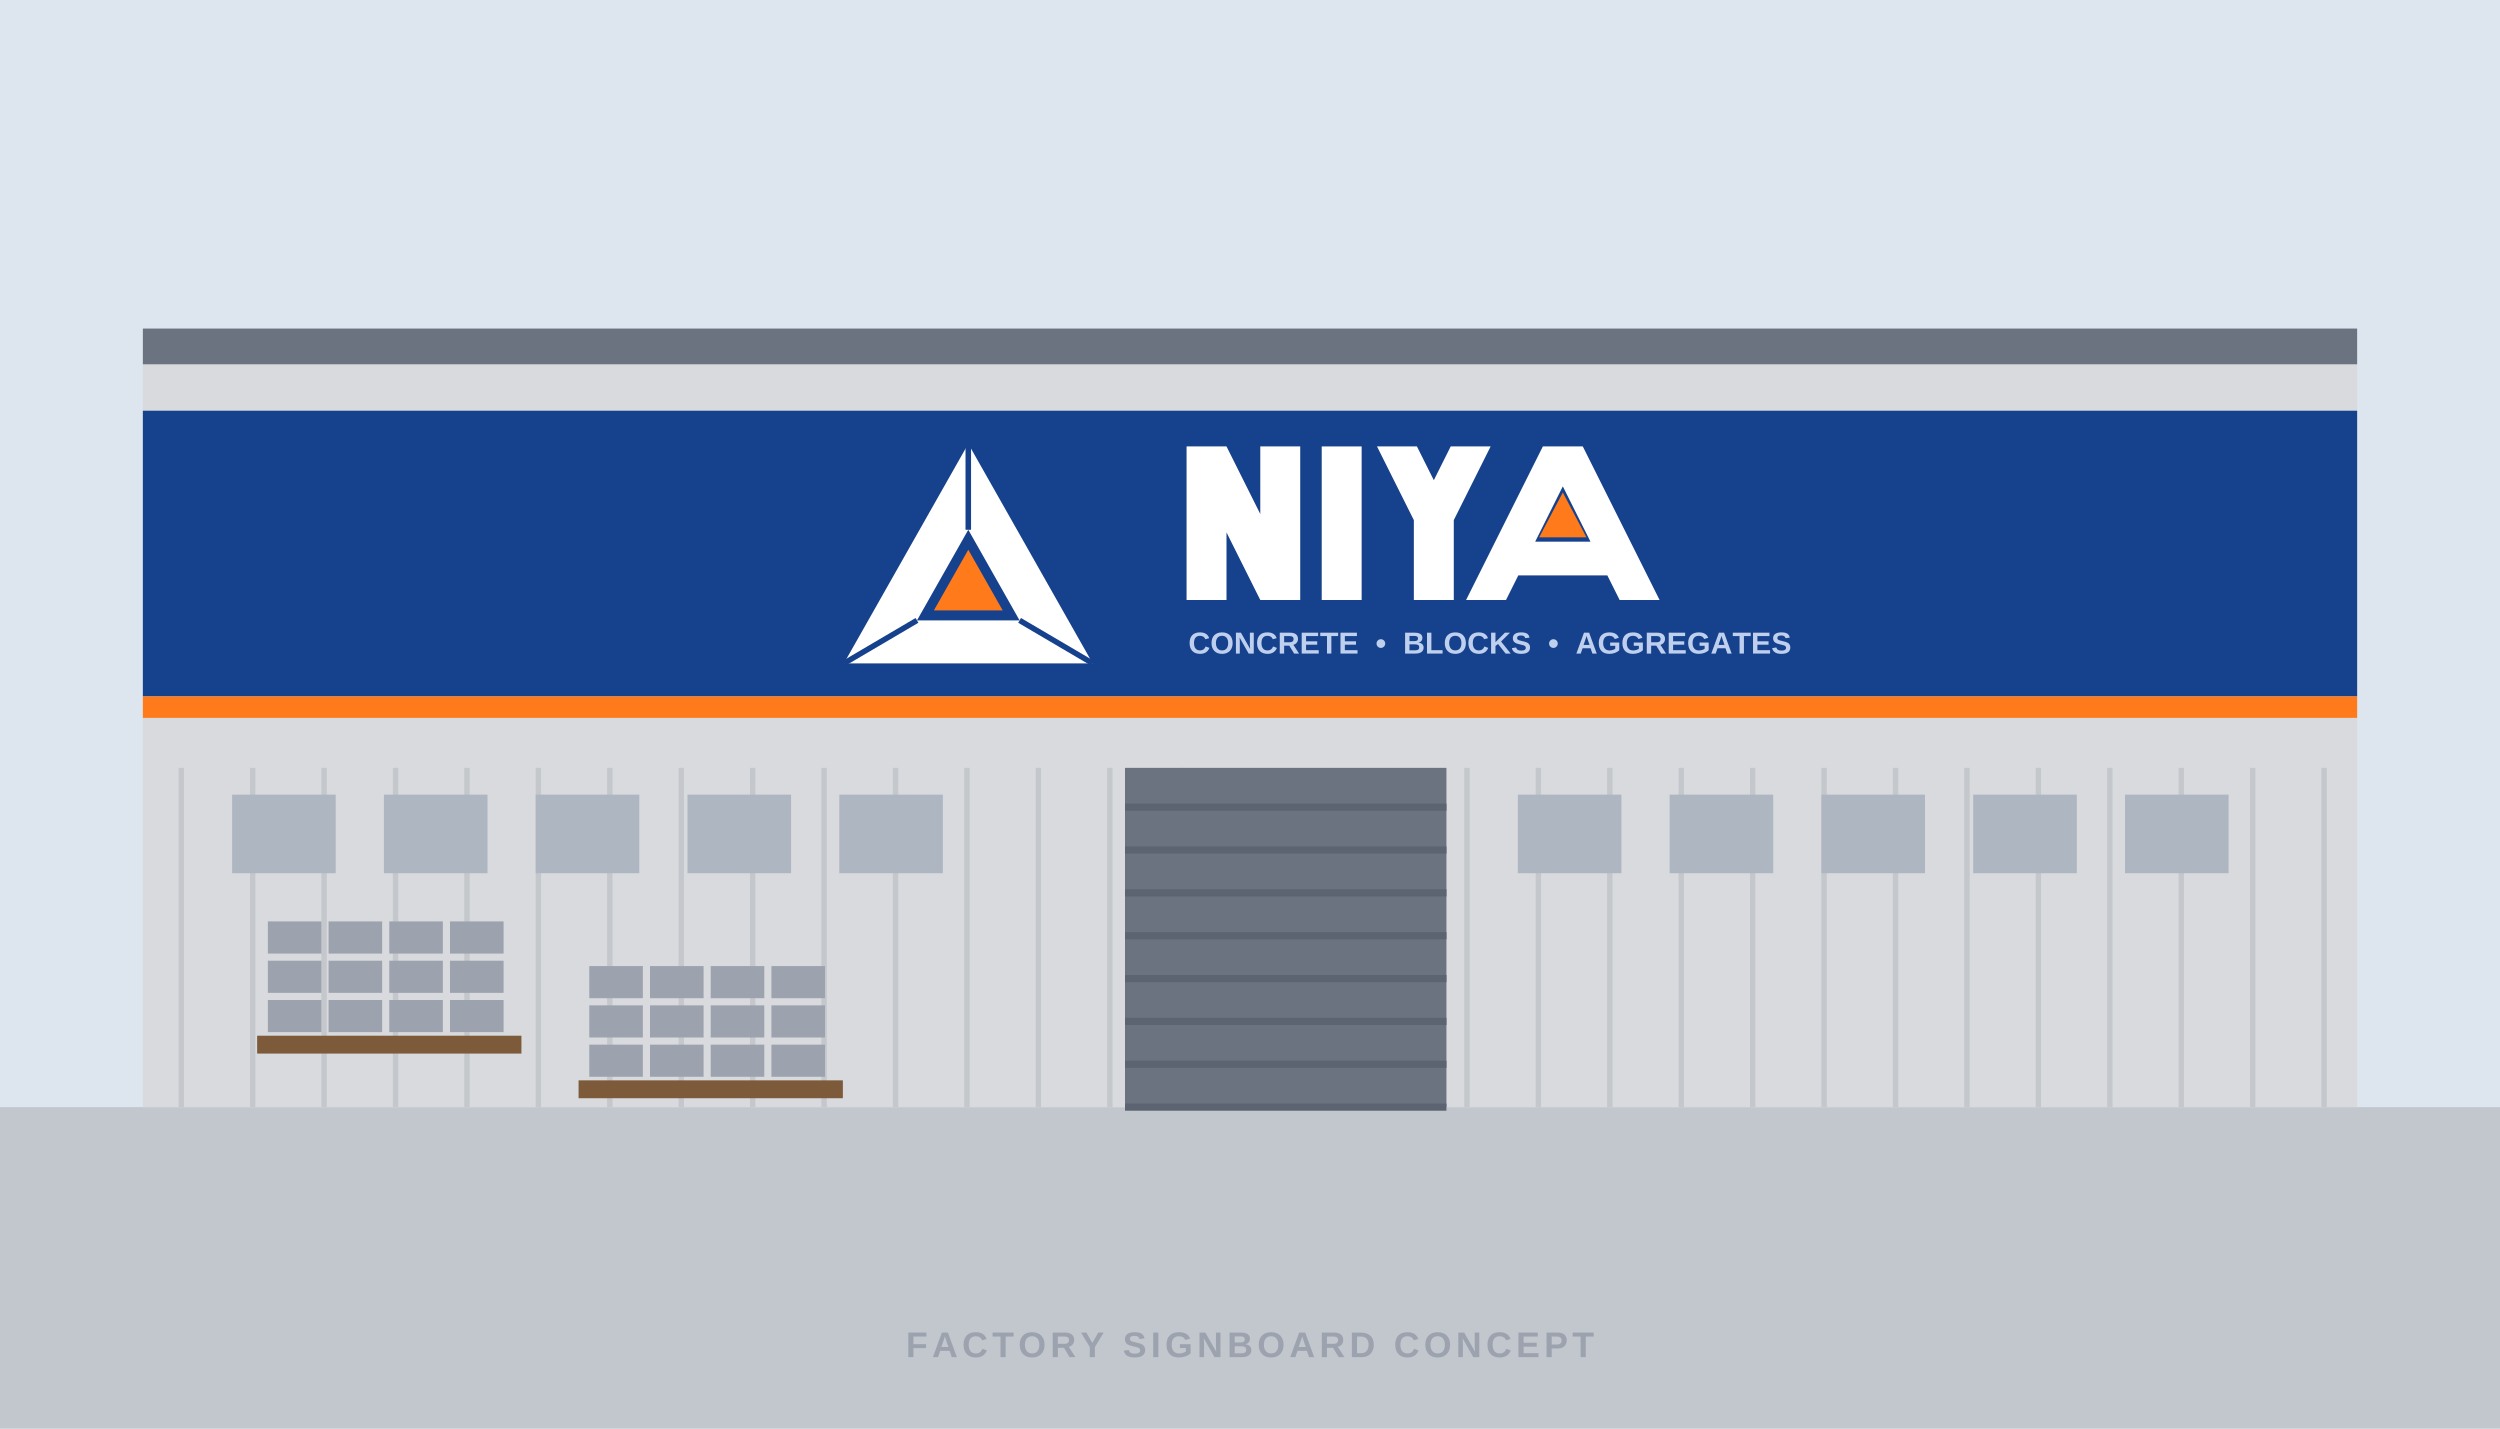
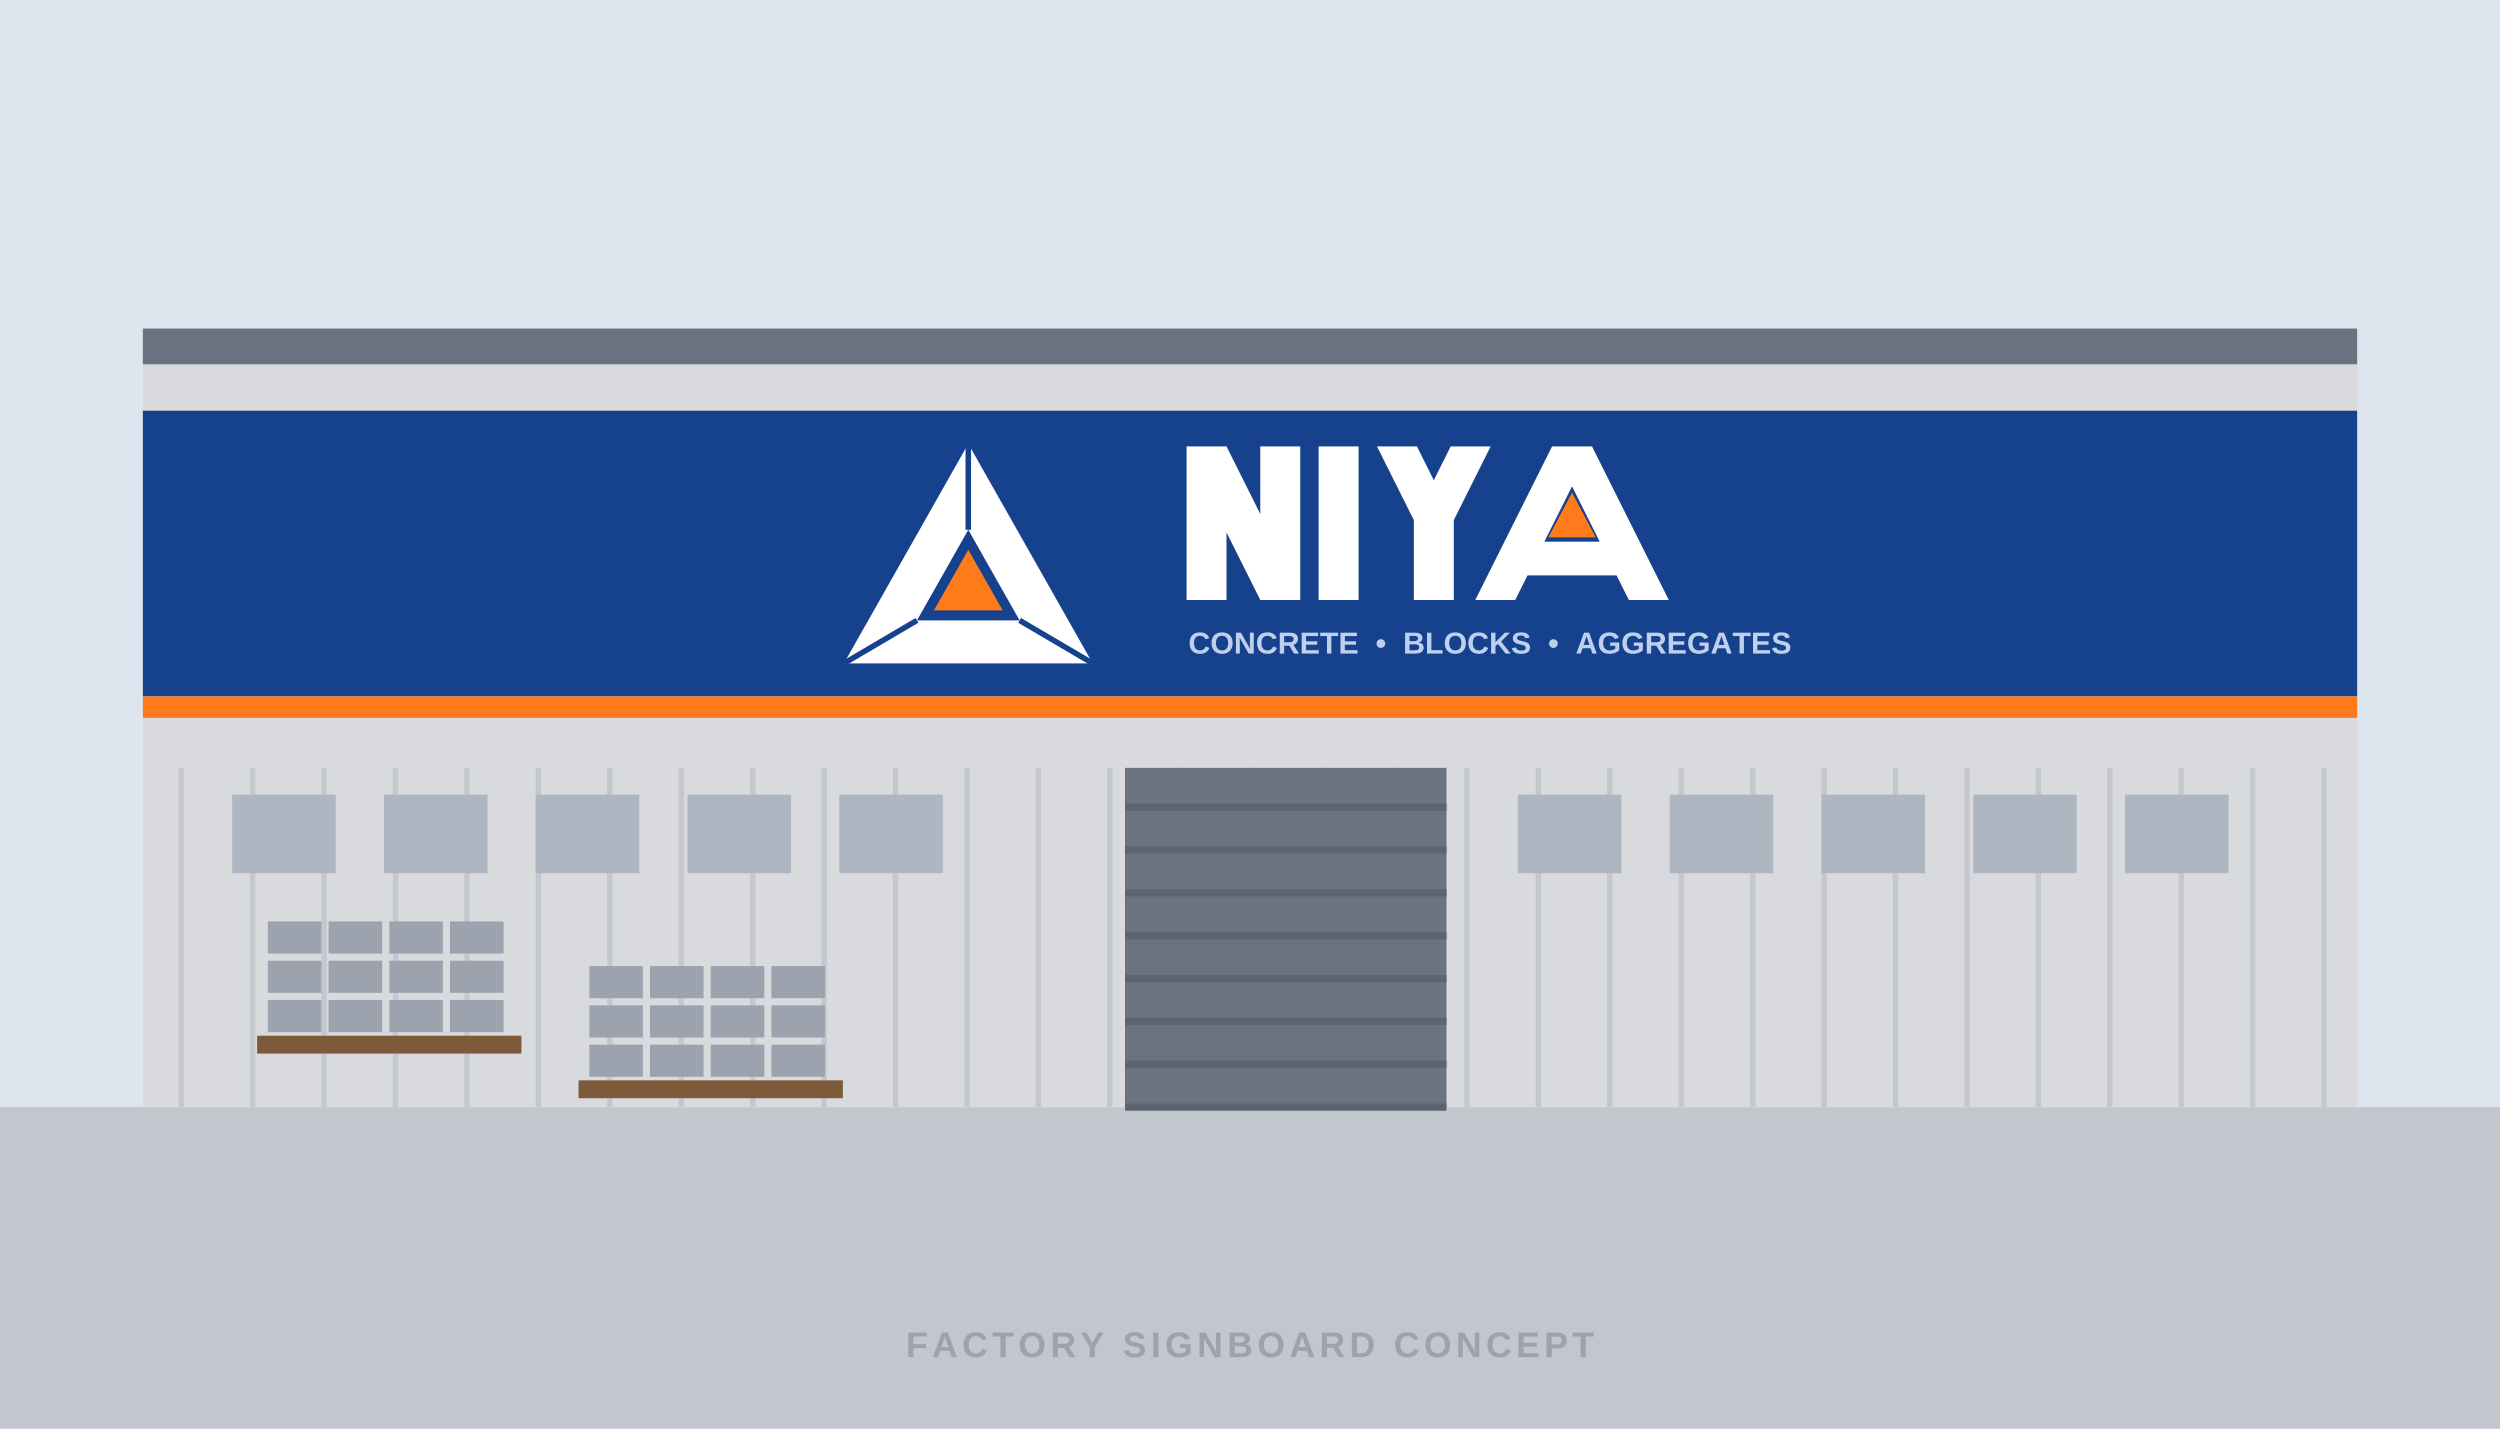
<svg xmlns="http://www.w3.org/2000/svg" viewBox="0 0 1400 800" width="1400" height="800">
  <rect width="1400" height="800" fill="#DDE5EE" />
  <rect y="620" width="1400" height="180" fill="#C2C7CE" />
  <rect x="80" y="200" width="1240" height="420" fill="#D8DADD" />
  <rect x="80" y="184" width="1240" height="20" fill="#6B7280" />
  <rect x="100" y="430" width="3" height="190" fill="#C4C7CB" />
  <rect x="140" y="430" width="3" height="190" fill="#C4C7CB" />
  <rect x="180" y="430" width="3" height="190" fill="#C4C7CB" />
  <rect x="220" y="430" width="3" height="190" fill="#C4C7CB" />
  <rect x="260" y="430" width="3" height="190" fill="#C4C7CB" />
  <rect x="300" y="430" width="3" height="190" fill="#C4C7CB" />
  <rect x="340" y="430" width="3" height="190" fill="#C4C7CB" />
  <rect x="380" y="430" width="3" height="190" fill="#C4C7CB" />
  <rect x="420" y="430" width="3" height="190" fill="#C4C7CB" />
  <rect x="460" y="430" width="3" height="190" fill="#C4C7CB" />
  <rect x="500" y="430" width="3" height="190" fill="#C4C7CB" />
  <rect x="540" y="430" width="3" height="190" fill="#C4C7CB" />
  <rect x="580" y="430" width="3" height="190" fill="#C4C7CB" />
  <rect x="620" y="430" width="3" height="190" fill="#C4C7CB" />
  <rect x="660" y="430" width="3" height="190" fill="#C4C7CB" />
  <rect x="700" y="430" width="3" height="190" fill="#C4C7CB" />
  <rect x="740" y="430" width="3" height="190" fill="#C4C7CB" />
  <rect x="780" y="430" width="3" height="190" fill="#C4C7CB" />
  <rect x="820" y="430" width="3" height="190" fill="#C4C7CB" />
  <rect x="860" y="430" width="3" height="190" fill="#C4C7CB" />
  <rect x="900" y="430" width="3" height="190" fill="#C4C7CB" />
  <rect x="940" y="430" width="3" height="190" fill="#C4C7CB" />
  <rect x="980" y="430" width="3" height="190" fill="#C4C7CB" />
  <rect x="1020" y="430" width="3" height="190" fill="#C4C7CB" />
  <rect x="1060" y="430" width="3" height="190" fill="#C4C7CB" />
  <rect x="1100" y="430" width="3" height="190" fill="#C4C7CB" />
  <rect x="1140" y="430" width="3" height="190" fill="#C4C7CB" />
  <rect x="1180" y="430" width="3" height="190" fill="#C4C7CB" />
  <rect x="1220" y="430" width="3" height="190" fill="#C4C7CB" />
  <rect x="1260" y="430" width="3" height="190" fill="#C4C7CB" />
  <rect x="1300" y="430" width="3" height="190" fill="#C4C7CB" />
  <rect x="130" y="445" width="58" height="44" fill="#AEB6C2" />
  <rect x="215" y="445" width="58" height="44" fill="#AEB6C2" />
  <rect x="300" y="445" width="58" height="44" fill="#AEB6C2" />
  <rect x="385" y="445" width="58" height="44" fill="#AEB6C2" />
  <rect x="470" y="445" width="58" height="44" fill="#AEB6C2" />
  <rect x="850" y="445" width="58" height="44" fill="#AEB6C2" />
  <rect x="935" y="445" width="58" height="44" fill="#AEB6C2" />
  <rect x="1020" y="445" width="58" height="44" fill="#AEB6C2" />
  <rect x="1105" y="445" width="58" height="44" fill="#AEB6C2" />
  <rect x="1190" y="445" width="58" height="44" fill="#AEB6C2" />
  <rect x="630" y="430" width="180" height="190" fill="#6B7280" />
  <rect x="630" y="450" width="180" height="4" fill="#5B6470" />
  <rect x="630" y="474" width="180" height="4" fill="#5B6470" />
  <rect x="630" y="498" width="180" height="4" fill="#5B6470" />
  <rect x="630" y="522" width="180" height="4" fill="#5B6470" />
  <rect x="630" y="546" width="180" height="4" fill="#5B6470" />
  <rect x="630" y="570" width="180" height="4" fill="#5B6470" />
  <rect x="630" y="594" width="180" height="4" fill="#5B6470" />
  <rect x="630" y="618" width="180" height="4" fill="#5B6470" />
  <rect x="80" y="230" width="1240" height="160" fill="#16418C" />
  <rect x="80" y="390" width="1240" height="12" fill="#FF7A1A" />
  <g transform="translate(470.00 246.79) scale(0.86)">
    <polygon points="84.0,2.0 3.0,145.0 165.0,145.0" fill="#FFFFFF" />
    <polygon points="84.0,58.0 50.6,117.0 117.4,117.0" fill="#16418C" />
    <line x1="84.0" y1="2.0" x2="84.0" y2="58.0" stroke="#16418C" stroke-width="3.6" />
    <line x1="3.0" y1="145.0" x2="50.6" y2="117.0" stroke="#16418C" stroke-width="3.6" />
    <line x1="165.0" y1="145.0" x2="117.4" y2="117.0" stroke="#16418C" stroke-width="3.6" />
    <polygon points="84.0,71.0 61.6,110.5 106.4,110.5" fill="#FF7A1A" />
  </g>
  <g fill="#FFFFFF" fill-rule="evenodd">
    <path transform="translate(664.48 250.00) scale(0.86)" d="M0 100 L0 0 L26 0 L48 44 L48 0 L74 0 L74 100 L48 100 L26 56 L26 100 Z" />
-     <path transform="translate(740.16 250.00) scale(0.86)" d="M0 0 L26 0 L26 100 L0 100 Z" />
+     <path transform="translate(738.44 250.00) scale(0.86)" d="M0 0 L26 0 L26 100 L0 100 Z" />
    <path transform="translate(771.12 250.00) scale(0.86)" d="M0 0 L26 0 L37 22 L48 0 L74 0 L50 48 L50 100 L24 100 L24 48 Z" />
-     <path transform="translate(821.00 250.00) scale(0.86)" d="M50 0 L76 0 L126 100 L100 100 L92 84 L34 84 L26 100 L0 100 Z M63 26 L81 62 L45 62 Z" />
-     <polygon points="63,30 78.4,59.2 47.6,59.2" fill="#FF7A1A" transform="translate(821.00 250.00) scale(0.86)" />
+     <path transform="translate(826.16 250.00) scale(0.86)" d="M50 0 L76 0 L126 100 L100 100 L92 84 L34 84 L26 100 L0 100 Z M63 26 L81 62 L45 62 Z" />
+     <polygon points="63,30 78.4,59.2 47.6,59.2" fill="#FF7A1A" transform="translate(826.16 250.00) scale(0.86)" />
  </g>
  <g fill="#BFD0EE">
    <path transform="translate(665.48 366.00) scale(0.008301 -0.008301)" d="M795 212Q1062 212 1166 480L1423 383Q1340 179 1179.5 79.5Q1019 -20 795 -20Q455 -20 269.5 172.5Q84 365 84 711Q84 1058 263.0 1244.0Q442 1430 782 1430Q1030 1430 1186.0 1330.5Q1342 1231 1405 1038L1145 967Q1112 1073 1015.5 1135.5Q919 1198 788 1198Q588 1198 484.5 1074.0Q381 950 381 711Q381 468 487.5 340.0Q594 212 795 212Z" />
    <path transform="translate(677.76 366.00) scale(0.008301 -0.008301)" d="M1507 711Q1507 491 1420.0 324.0Q1333 157 1171.0 68.5Q1009 -20 793 -20Q461 -20 272.5 175.5Q84 371 84 711Q84 1050 272.0 1240.0Q460 1430 795 1430Q1130 1430 1318.5 1238.0Q1507 1046 1507 711ZM1206 711Q1206 939 1098.0 1068.5Q990 1198 795 1198Q597 1198 489.0 1069.5Q381 941 381 711Q381 479 491.5 345.5Q602 212 793 212Q991 212 1098.5 342.0Q1206 472 1206 711Z" />
    <path transform="translate(690.98 366.00) scale(0.008301 -0.008301)" d="M995 0 381 1085Q399 927 399 831V0H137V1409H474L1097 315Q1079 466 1079 590V1409H1341V0Z" />
    <path transform="translate(703.26 366.00) scale(0.008301 -0.008301)" d="M795 212Q1062 212 1166 480L1423 383Q1340 179 1179.5 79.5Q1019 -20 795 -20Q455 -20 269.5 172.5Q84 365 84 711Q84 1058 263.0 1244.0Q442 1430 782 1430Q1030 1430 1186.0 1330.5Q1342 1231 1405 1038L1145 967Q1112 1073 1015.5 1135.5Q919 1198 788 1198Q588 1198 484.5 1074.0Q381 950 381 711Q381 468 487.5 340.0Q594 212 795 212Z" />
    <path transform="translate(715.53 366.00) scale(0.008301 -0.008301)" d="M1105 0 778 535H432V0H137V1409H841Q1093 1409 1230.0 1300.5Q1367 1192 1367 989Q1367 841 1283.0 733.5Q1199 626 1056 592L1437 0ZM1070 977Q1070 1180 810 1180H432V764H818Q942 764 1006.0 820.0Q1070 876 1070 977Z" />
    <path transform="translate(727.81 366.00) scale(0.008301 -0.008301)" d="M137 0V1409H1245V1181H432V827H1184V599H432V228H1286V0Z" />
    <path transform="translate(739.15 366.00) scale(0.008301 -0.008301)" d="M773 1181V0H478V1181H23V1409H1229V1181Z" />
    <path transform="translate(749.53 366.00) scale(0.008301 -0.008301)" d="M137 0V1409H1245V1181H432V827H1184V599H432V228H1286V0Z" />
    <path transform="translate(770.32 366.00) scale(0.008301 -0.008301)" d="M651 676Q651 555 564.0 468.0Q477 381 356 381Q237 381 151.0 467.5Q65 554 65 676Q65 798 150.5 883.5Q236 969 356 969Q478 969 564.5 883.5Q651 798 651 676Z" />
    <path transform="translate(785.72 366.00) scale(0.008301 -0.008301)" d="M1386 402Q1386 210 1242.0 105.0Q1098 0 842 0H137V1409H782Q1040 1409 1172.5 1319.5Q1305 1230 1305 1055Q1305 935 1238.5 852.5Q1172 770 1036 741Q1207 721 1296.5 633.5Q1386 546 1386 402ZM1008 1015Q1008 1110 947.5 1150.0Q887 1190 768 1190H432V841H770Q895 841 951.5 884.5Q1008 928 1008 1015ZM1090 425Q1090 623 806 623H432V219H817Q959 219 1024.5 270.5Q1090 322 1090 425Z" />
    <path transform="translate(797.99 366.00) scale(0.008301 -0.008301)" d="M137 0V1409H432V228H1188V0Z" />
    <path transform="translate(808.38 366.00) scale(0.008301 -0.008301)" d="M1507 711Q1507 491 1420.0 324.0Q1333 157 1171.0 68.5Q1009 -20 793 -20Q461 -20 272.5 175.5Q84 371 84 711Q84 1050 272.0 1240.0Q460 1430 795 1430Q1130 1430 1318.5 1238.0Q1507 1046 1507 711ZM1206 711Q1206 939 1098.0 1068.5Q990 1198 795 1198Q597 1198 489.0 1069.5Q381 941 381 711Q381 479 491.5 345.5Q602 212 793 212Q991 212 1098.5 342.0Q1206 472 1206 711Z" />
    <path transform="translate(821.60 366.00) scale(0.008301 -0.008301)" d="M795 212Q1062 212 1166 480L1423 383Q1340 179 1179.5 79.5Q1019 -20 795 -20Q455 -20 269.5 172.5Q84 365 84 711Q84 1058 263.0 1244.0Q442 1430 782 1430Q1030 1430 1186.0 1330.5Q1342 1231 1405 1038L1145 967Q1112 1073 1015.5 1135.5Q919 1198 788 1198Q588 1198 484.5 1074.0Q381 950 381 711Q381 468 487.5 340.0Q594 212 795 212Z" />
    <path transform="translate(833.88 366.00) scale(0.008301 -0.008301)" d="M1112 0 606 647 432 514V0H137V1409H432V770L1067 1409H1411L809 813L1460 0Z" />
    <path transform="translate(846.15 366.00) scale(0.008301 -0.008301)" d="M1286 406Q1286 199 1132.5 89.5Q979 -20 682 -20Q411 -20 257.0 76.0Q103 172 59 367L344 414Q373 302 457.0 251.5Q541 201 690 201Q999 201 999 389Q999 449 963.5 488.0Q928 527 863.5 553.0Q799 579 616 616Q458 653 396.0 675.5Q334 698 284.0 728.5Q234 759 199.0 802.0Q164 845 144.5 903.0Q125 961 125 1036Q125 1227 268.5 1328.5Q412 1430 686 1430Q948 1430 1079.5 1348.0Q1211 1266 1249 1077L963 1038Q941 1129 873.5 1175.0Q806 1221 680 1221Q412 1221 412 1053Q412 998 440.5 963.0Q469 928 525.0 903.5Q581 879 752 842Q955 799 1042.5 762.5Q1130 726 1181.0 677.5Q1232 629 1259.0 561.5Q1286 494 1286 406Z" />
    <path transform="translate(866.94 366.00) scale(0.008301 -0.008301)" d="M651 676Q651 555 564.0 468.0Q477 381 356 381Q237 381 151.0 467.5Q65 554 65 676Q65 798 150.5 883.5Q236 969 356 969Q478 969 564.5 883.5Q651 798 651 676Z" />
    <path transform="translate(882.34 366.00) scale(0.008301 -0.008301)" d="M1133 0 1008 360H471L346 0H51L565 1409H913L1425 0ZM739 1192 733 1170Q723 1134 709.0 1088.0Q695 1042 537 582H942L803 987L760 1123Z" />
    <path transform="translate(894.61 366.00) scale(0.008301 -0.008301)" d="M806 211Q921 211 1029.0 244.5Q1137 278 1196 330V525H852V743H1466V225Q1354 110 1174.5 45.0Q995 -20 798 -20Q454 -20 269.0 170.5Q84 361 84 711Q84 1059 270.0 1244.5Q456 1430 805 1430Q1301 1430 1436 1063L1164 981Q1120 1088 1026.0 1143.0Q932 1198 805 1198Q597 1198 489.0 1072.0Q381 946 381 711Q381 472 492.5 341.5Q604 211 806 211Z" />
    <path transform="translate(907.84 366.00) scale(0.008301 -0.008301)" d="M806 211Q921 211 1029.0 244.5Q1137 278 1196 330V525H852V743H1466V225Q1354 110 1174.5 45.0Q995 -20 798 -20Q454 -20 269.0 170.5Q84 361 84 711Q84 1059 270.0 1244.5Q456 1430 805 1430Q1301 1430 1436 1063L1164 981Q1120 1088 1026.0 1143.0Q932 1198 805 1198Q597 1198 489.0 1072.0Q381 946 381 711Q381 472 492.5 341.5Q604 211 806 211Z" />
    <path transform="translate(921.06 366.00) scale(0.008301 -0.008301)" d="M1105 0 778 535H432V0H137V1409H841Q1093 1409 1230.0 1300.5Q1367 1192 1367 989Q1367 841 1283.0 733.5Q1199 626 1056 592L1437 0ZM1070 977Q1070 1180 810 1180H432V764H818Q942 764 1006.0 820.0Q1070 876 1070 977Z" />
    <path transform="translate(933.34 366.00) scale(0.008301 -0.008301)" d="M137 0V1409H1245V1181H432V827H1184V599H432V228H1286V0Z" />
    <path transform="translate(944.68 366.00) scale(0.008301 -0.008301)" d="M806 211Q921 211 1029.0 244.5Q1137 278 1196 330V525H852V743H1466V225Q1354 110 1174.5 45.0Q995 -20 798 -20Q454 -20 269.0 170.5Q84 361 84 711Q84 1059 270.0 1244.5Q456 1430 805 1430Q1301 1430 1436 1063L1164 981Q1120 1088 1026.0 1143.0Q932 1198 805 1198Q597 1198 489.0 1072.0Q381 946 381 711Q381 472 492.5 341.5Q604 211 806 211Z" />
    <path transform="translate(957.90 366.00) scale(0.008301 -0.008301)" d="M1133 0 1008 360H471L346 0H51L565 1409H913L1425 0ZM739 1192 733 1170Q723 1134 709.0 1088.0Q695 1042 537 582H942L803 987L760 1123Z" />
    <path transform="translate(970.18 366.00) scale(0.008301 -0.008301)" d="M773 1181V0H478V1181H23V1409H1229V1181Z" />
    <path transform="translate(980.56 366.00) scale(0.008301 -0.008301)" d="M137 0V1409H1245V1181H432V827H1184V599H432V228H1286V0Z" />
    <path transform="translate(991.90 366.00) scale(0.008301 -0.008301)" d="M1286 406Q1286 199 1132.5 89.5Q979 -20 682 -20Q411 -20 257.0 76.0Q103 172 59 367L344 414Q373 302 457.0 251.5Q541 201 690 201Q999 201 999 389Q999 449 963.5 488.0Q928 527 863.5 553.0Q799 579 616 616Q458 653 396.0 675.5Q334 698 284.0 728.5Q234 759 199.0 802.0Q164 845 144.5 903.0Q125 961 125 1036Q125 1227 268.5 1328.5Q412 1430 686 1430Q948 1430 1079.5 1348.0Q1211 1266 1249 1077L963 1038Q941 1129 873.5 1175.0Q806 1221 680 1221Q412 1221 412 1053Q412 998 440.5 963.0Q469 928 525.0 903.5Q581 879 752 842Q955 799 1042.5 762.5Q1130 726 1181.0 677.5Q1232 629 1259.0 561.5Q1286 494 1286 406Z" />
  </g>
  <rect x="150" y="560" width="30" height="18" fill="#9CA3AF" />
  <rect x="184" y="560" width="30" height="18" fill="#9CA3AF" />
  <rect x="218" y="560" width="30" height="18" fill="#9CA3AF" />
  <rect x="252" y="560" width="30" height="18" fill="#9CA3AF" />
  <rect x="150" y="538" width="30" height="18" fill="#9CA3AF" />
  <rect x="184" y="538" width="30" height="18" fill="#9CA3AF" />
  <rect x="218" y="538" width="30" height="18" fill="#9CA3AF" />
  <rect x="252" y="538" width="30" height="18" fill="#9CA3AF" />
  <rect x="150" y="516" width="30" height="18" fill="#9CA3AF" />
  <rect x="184" y="516" width="30" height="18" fill="#9CA3AF" />
  <rect x="218" y="516" width="30" height="18" fill="#9CA3AF" />
  <rect x="252" y="516" width="30" height="18" fill="#9CA3AF" />
  <rect x="144" y="580" width="148" height="10" fill="#7C5A3A" />
  <rect x="330" y="585" width="30" height="18" fill="#9CA3AF" />
  <rect x="364" y="585" width="30" height="18" fill="#9CA3AF" />
  <rect x="398" y="585" width="30" height="18" fill="#9CA3AF" />
  <rect x="432" y="585" width="30" height="18" fill="#9CA3AF" />
  <rect x="330" y="563" width="30" height="18" fill="#9CA3AF" />
  <rect x="364" y="563" width="30" height="18" fill="#9CA3AF" />
  <rect x="398" y="563" width="30" height="18" fill="#9CA3AF" />
  <rect x="432" y="563" width="30" height="18" fill="#9CA3AF" />
  <rect x="330" y="541" width="30" height="18" fill="#9CA3AF" />
  <rect x="364" y="541" width="30" height="18" fill="#9CA3AF" />
  <rect x="398" y="541" width="30" height="18" fill="#9CA3AF" />
  <rect x="432" y="541" width="30" height="18" fill="#9CA3AF" />
  <rect x="324" y="605" width="148" height="10" fill="#7C5A3A" />
  <g fill="#9CA3AF">
    <path transform="translate(507.31 760.00) scale(0.009766 -0.009766)" d="M432 1181V745H1153V517H432V0H137V1409H1176V1181Z" />
    <path transform="translate(521.93 760.00) scale(0.009766 -0.009766)" d="M1133 0 1008 360H471L346 0H51L565 1409H913L1425 0ZM739 1192 733 1170Q723 1134 709.0 1088.0Q695 1042 537 582H942L803 987L760 1123Z" />
    <path transform="translate(538.77 760.00) scale(0.009766 -0.009766)" d="M795 212Q1062 212 1166 480L1423 383Q1340 179 1179.5 79.5Q1019 -20 795 -20Q455 -20 269.5 172.5Q84 365 84 711Q84 1058 263.0 1244.0Q442 1430 782 1430Q1030 1430 1186.0 1330.5Q1342 1231 1405 1038L1145 967Q1112 1073 1015.5 1135.5Q919 1198 788 1198Q588 1198 484.5 1074.0Q381 950 381 711Q381 468 487.5 340.0Q594 212 795 212Z" />
    <path transform="translate(555.61 760.00) scale(0.009766 -0.009766)" d="M773 1181V0H478V1181H23V1409H1229V1181Z" />
    <path transform="translate(570.23 760.00) scale(0.009766 -0.009766)" d="M1507 711Q1507 491 1420.0 324.0Q1333 157 1171.0 68.5Q1009 -20 793 -20Q461 -20 272.5 175.5Q84 371 84 711Q84 1050 272.0 1240.0Q460 1430 795 1430Q1130 1430 1318.5 1238.0Q1507 1046 1507 711ZM1206 711Q1206 939 1098.0 1068.5Q990 1198 795 1198Q597 1198 489.0 1069.5Q381 941 381 711Q381 479 491.5 345.5Q602 212 793 212Q991 212 1098.5 342.0Q1206 472 1206 711Z" />
    <path transform="translate(588.19 760.00) scale(0.009766 -0.009766)" d="M1105 0 778 535H432V0H137V1409H841Q1093 1409 1230.0 1300.5Q1367 1192 1367 989Q1367 841 1283.0 733.5Q1199 626 1056 592L1437 0ZM1070 977Q1070 1180 810 1180H432V764H818Q942 764 1006.0 820.0Q1070 876 1070 977Z" />
    <path transform="translate(605.03 760.00) scale(0.009766 -0.009766)" d="M831 578V0H537V578L35 1409H344L682 813L1024 1409H1333Z" />
    <path transform="translate(628.73 760.00) scale(0.009766 -0.009766)" d="M1286 406Q1286 199 1132.5 89.5Q979 -20 682 -20Q411 -20 257.0 76.0Q103 172 59 367L344 414Q373 302 457.0 251.5Q541 201 690 201Q999 201 999 389Q999 449 963.5 488.0Q928 527 863.5 553.0Q799 579 616 616Q458 653 396.0 675.5Q334 698 284.0 728.5Q234 759 199.0 802.0Q164 845 144.5 903.0Q125 961 125 1036Q125 1227 268.5 1328.5Q412 1430 686 1430Q948 1430 1079.5 1348.0Q1211 1266 1249 1077L963 1038Q941 1129 873.5 1175.0Q806 1221 680 1221Q412 1221 412 1053Q412 998 440.5 963.0Q469 928 525.0 903.5Q581 879 752 842Q955 799 1042.5 762.5Q1130 726 1181.0 677.5Q1232 629 1259.0 561.5Q1286 494 1286 406Z" />
    <path transform="translate(644.47 760.00) scale(0.009766 -0.009766)" d="M137 0V1409H432V0Z" />
    <path transform="translate(652.42 760.00) scale(0.009766 -0.009766)" d="M806 211Q921 211 1029.0 244.5Q1137 278 1196 330V525H852V743H1466V225Q1354 110 1174.5 45.0Q995 -20 798 -20Q454 -20 269.0 170.5Q84 361 84 711Q84 1059 270.0 1244.5Q456 1430 805 1430Q1301 1430 1436 1063L1164 981Q1120 1088 1026.0 1143.0Q932 1198 805 1198Q597 1198 489.0 1072.0Q381 946 381 711Q381 472 492.5 341.5Q604 211 806 211Z" />
    <path transform="translate(670.38 760.00) scale(0.009766 -0.009766)" d="M995 0 381 1085Q399 927 399 831V0H137V1409H474L1097 315Q1079 466 1079 590V1409H1341V0Z" />
    <path transform="translate(687.22 760.00) scale(0.009766 -0.009766)" d="M1386 402Q1386 210 1242.0 105.0Q1098 0 842 0H137V1409H782Q1040 1409 1172.5 1319.5Q1305 1230 1305 1055Q1305 935 1238.5 852.5Q1172 770 1036 741Q1207 721 1296.5 633.5Q1386 546 1386 402ZM1008 1015Q1008 1110 947.5 1150.0Q887 1190 768 1190H432V841H770Q895 841 951.5 884.5Q1008 928 1008 1015ZM1090 425Q1090 623 806 623H432V219H817Q959 219 1024.5 270.5Q1090 322 1090 425Z" />
    <path transform="translate(704.07 760.00) scale(0.009766 -0.009766)" d="M1507 711Q1507 491 1420.0 324.0Q1333 157 1171.0 68.5Q1009 -20 793 -20Q461 -20 272.5 175.5Q84 371 84 711Q84 1050 272.0 1240.0Q460 1430 795 1430Q1130 1430 1318.5 1238.0Q1507 1046 1507 711ZM1206 711Q1206 939 1098.0 1068.5Q990 1198 795 1198Q597 1198 489.0 1069.5Q381 941 381 711Q381 479 491.5 345.5Q602 212 793 212Q991 212 1098.5 342.0Q1206 472 1206 711Z" />
    <path transform="translate(722.02 760.00) scale(0.009766 -0.009766)" d="M1133 0 1008 360H471L346 0H51L565 1409H913L1425 0ZM739 1192 733 1170Q723 1134 709.0 1088.0Q695 1042 537 582H942L803 987L760 1123Z" />
    <path transform="translate(738.87 760.00) scale(0.009766 -0.009766)" d="M1105 0 778 535H432V0H137V1409H841Q1093 1409 1230.0 1300.5Q1367 1192 1367 989Q1367 841 1283.0 733.5Q1199 626 1056 592L1437 0ZM1070 977Q1070 1180 810 1180H432V764H818Q942 764 1006.0 820.0Q1070 876 1070 977Z" />
    <path transform="translate(755.71 760.00) scale(0.009766 -0.009766)" d="M1393 715Q1393 497 1307.5 334.5Q1222 172 1065.5 86.0Q909 0 707 0H137V1409H647Q1003 1409 1198.0 1229.5Q1393 1050 1393 715ZM1096 715Q1096 942 978.0 1061.5Q860 1181 641 1181H432V228H682Q872 228 984.0 359.0Q1096 490 1096 715Z" />
    <path transform="translate(780.51 760.00) scale(0.009766 -0.009766)" d="M795 212Q1062 212 1166 480L1423 383Q1340 179 1179.5 79.5Q1019 -20 795 -20Q455 -20 269.5 172.5Q84 365 84 711Q84 1058 263.0 1244.0Q442 1430 782 1430Q1030 1430 1186.0 1330.5Q1342 1231 1405 1038L1145 967Q1112 1073 1015.5 1135.5Q919 1198 788 1198Q588 1198 484.5 1074.0Q381 950 381 711Q381 468 487.5 340.0Q594 212 795 212Z" />
    <path transform="translate(797.35 760.00) scale(0.009766 -0.009766)" d="M1507 711Q1507 491 1420.0 324.0Q1333 157 1171.0 68.5Q1009 -20 793 -20Q461 -20 272.5 175.5Q84 371 84 711Q84 1050 272.0 1240.0Q460 1430 795 1430Q1130 1430 1318.5 1238.0Q1507 1046 1507 711ZM1206 711Q1206 939 1098.0 1068.5Q990 1198 795 1198Q597 1198 489.0 1069.5Q381 941 381 711Q381 479 491.5 345.5Q602 212 793 212Q991 212 1098.5 342.0Q1206 472 1206 711Z" />
    <path transform="translate(815.31 760.00) scale(0.009766 -0.009766)" d="M995 0 381 1085Q399 927 399 831V0H137V1409H474L1097 315Q1079 466 1079 590V1409H1341V0Z" />
    <path transform="translate(832.15 760.00) scale(0.009766 -0.009766)" d="M795 212Q1062 212 1166 480L1423 383Q1340 179 1179.5 79.5Q1019 -20 795 -20Q455 -20 269.5 172.5Q84 365 84 711Q84 1058 263.0 1244.0Q442 1430 782 1430Q1030 1430 1186.0 1330.5Q1342 1231 1405 1038L1145 967Q1112 1073 1015.5 1135.5Q919 1198 788 1198Q588 1198 484.5 1074.0Q381 950 381 711Q381 468 487.5 340.0Q594 212 795 212Z" />
    <path transform="translate(849.00 760.00) scale(0.009766 -0.009766)" d="M137 0V1409H1245V1181H432V827H1184V599H432V228H1286V0Z" />
    <path transform="translate(864.73 760.00) scale(0.009766 -0.009766)" d="M1296 963Q1296 827 1234.0 720.0Q1172 613 1056.5 554.5Q941 496 782 496H432V0H137V1409H770Q1023 1409 1159.5 1292.5Q1296 1176 1296 963ZM999 958Q999 1180 737 1180H432V723H745Q867 723 933.0 783.5Q999 844 999 958Z" />
    <path transform="translate(880.47 760.00) scale(0.009766 -0.009766)" d="M773 1181V0H478V1181H23V1409H1229V1181Z" />
  </g>
</svg>
